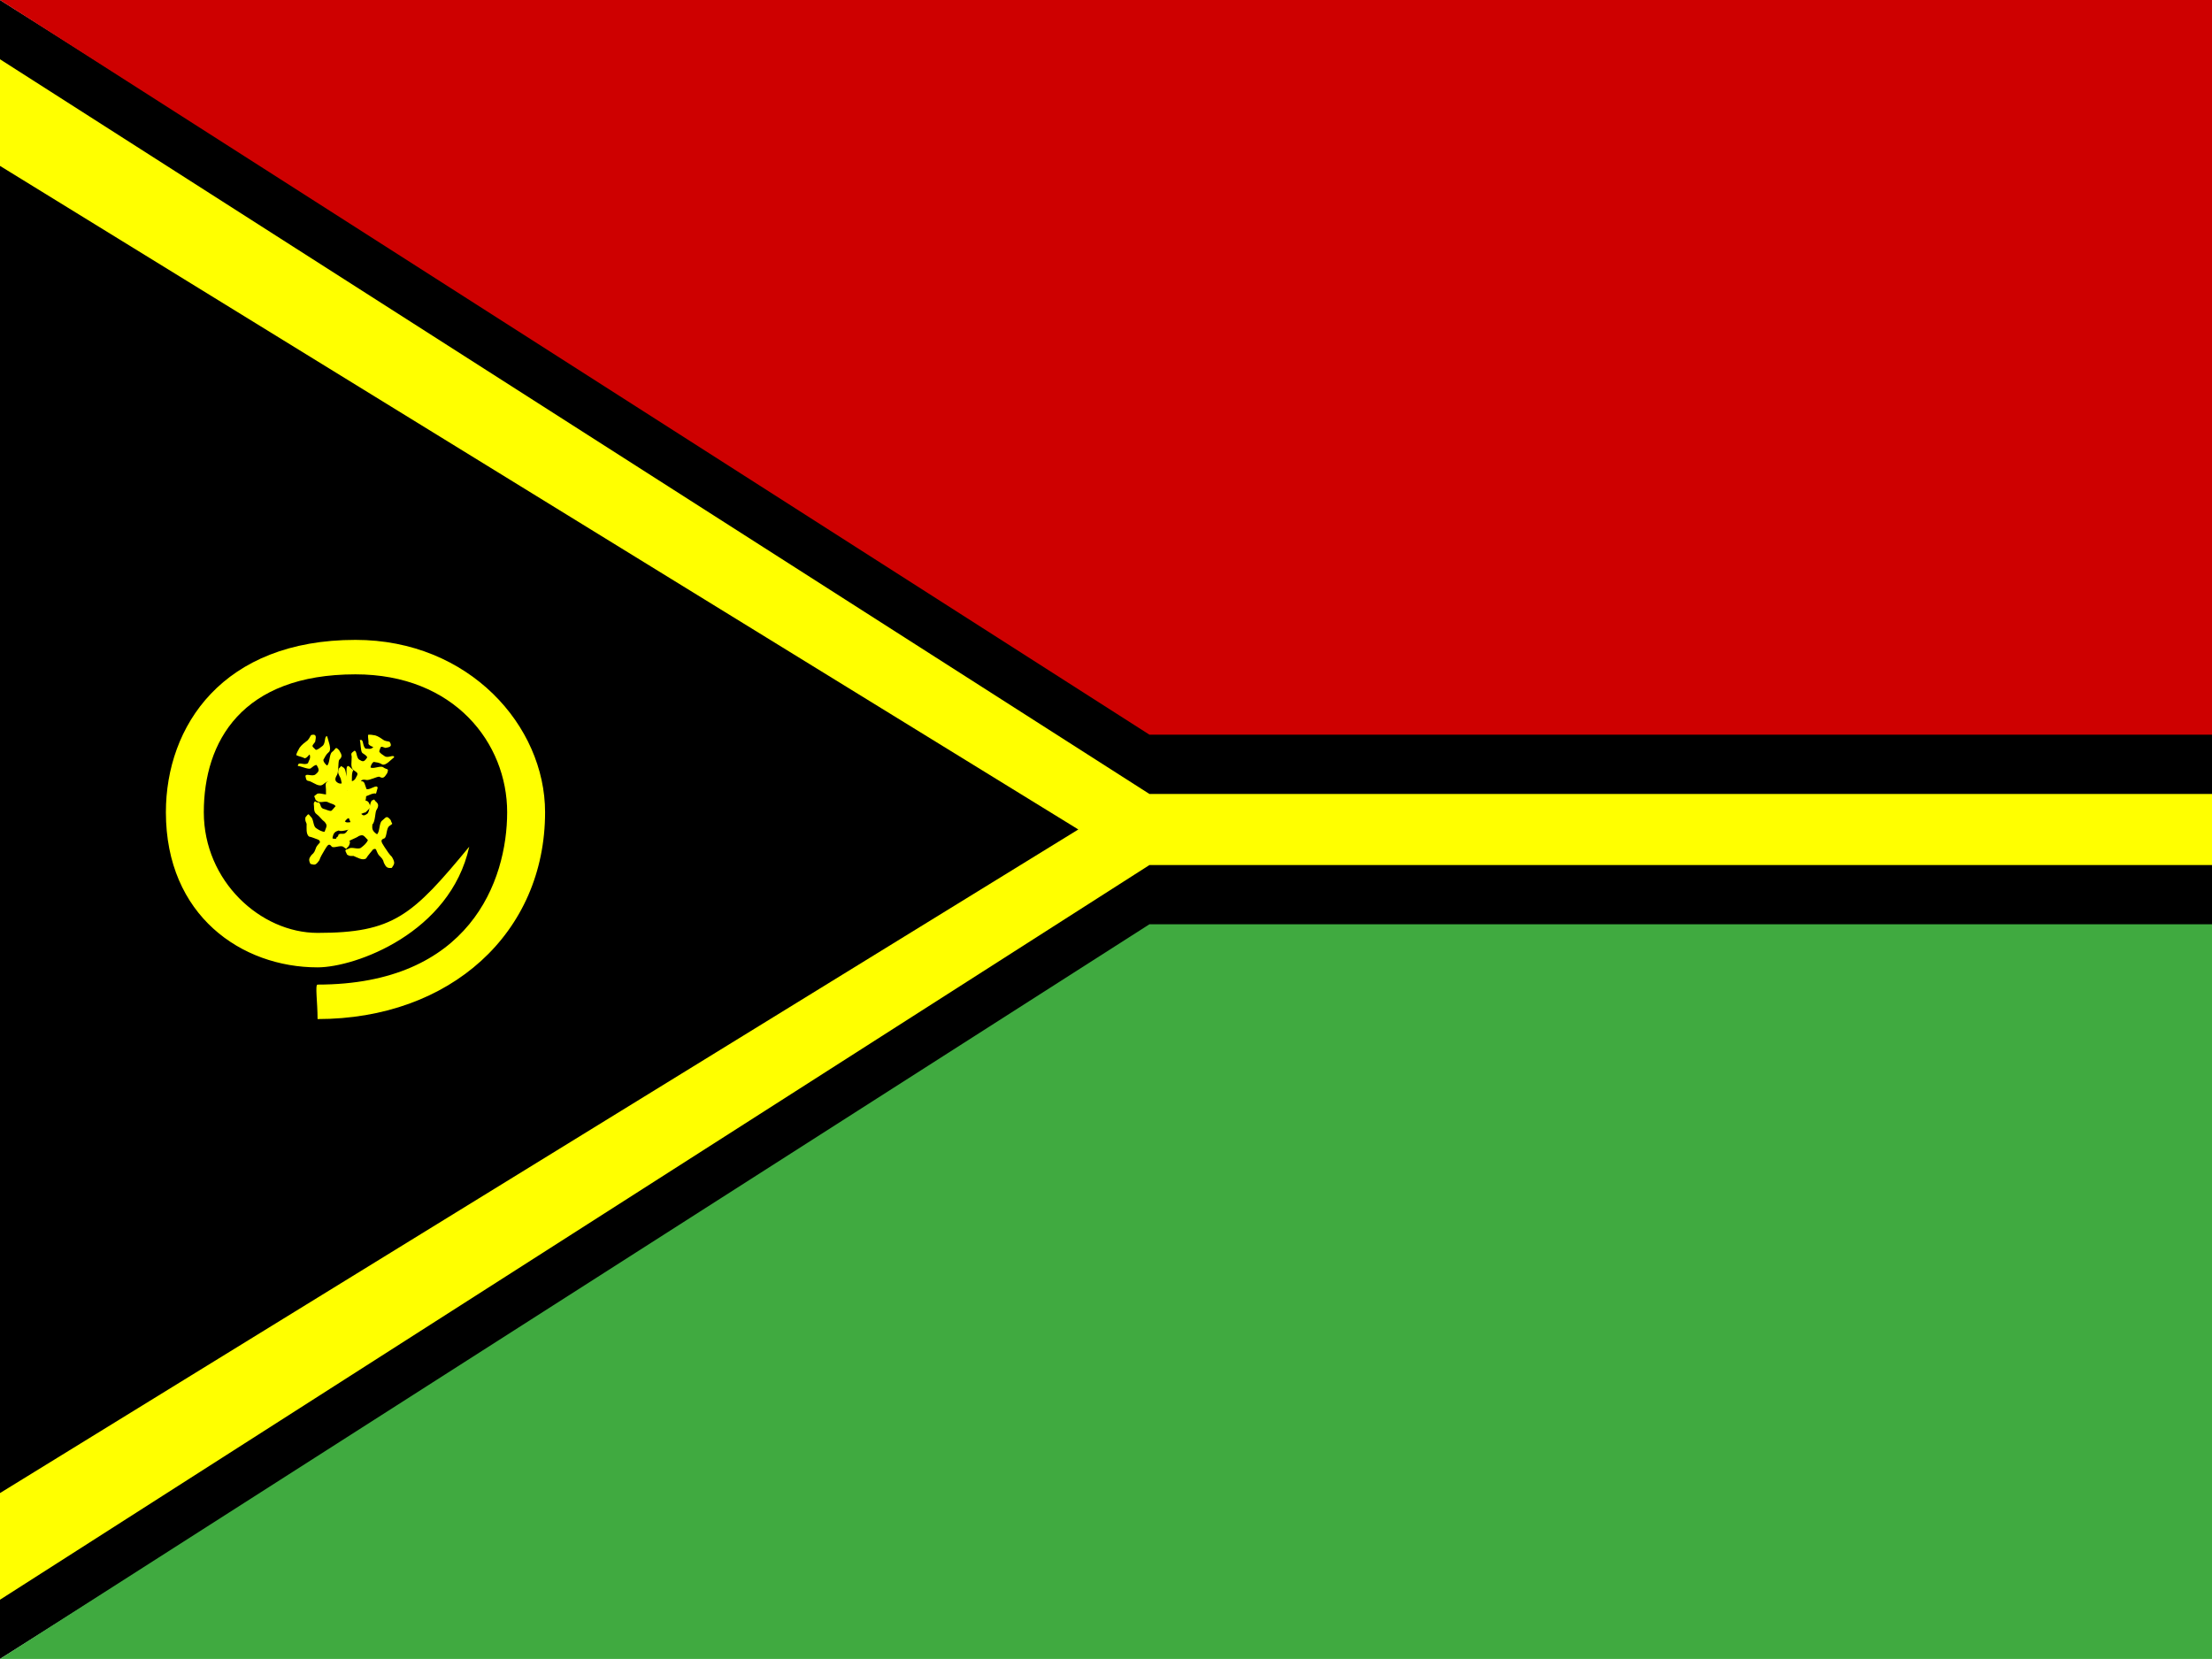
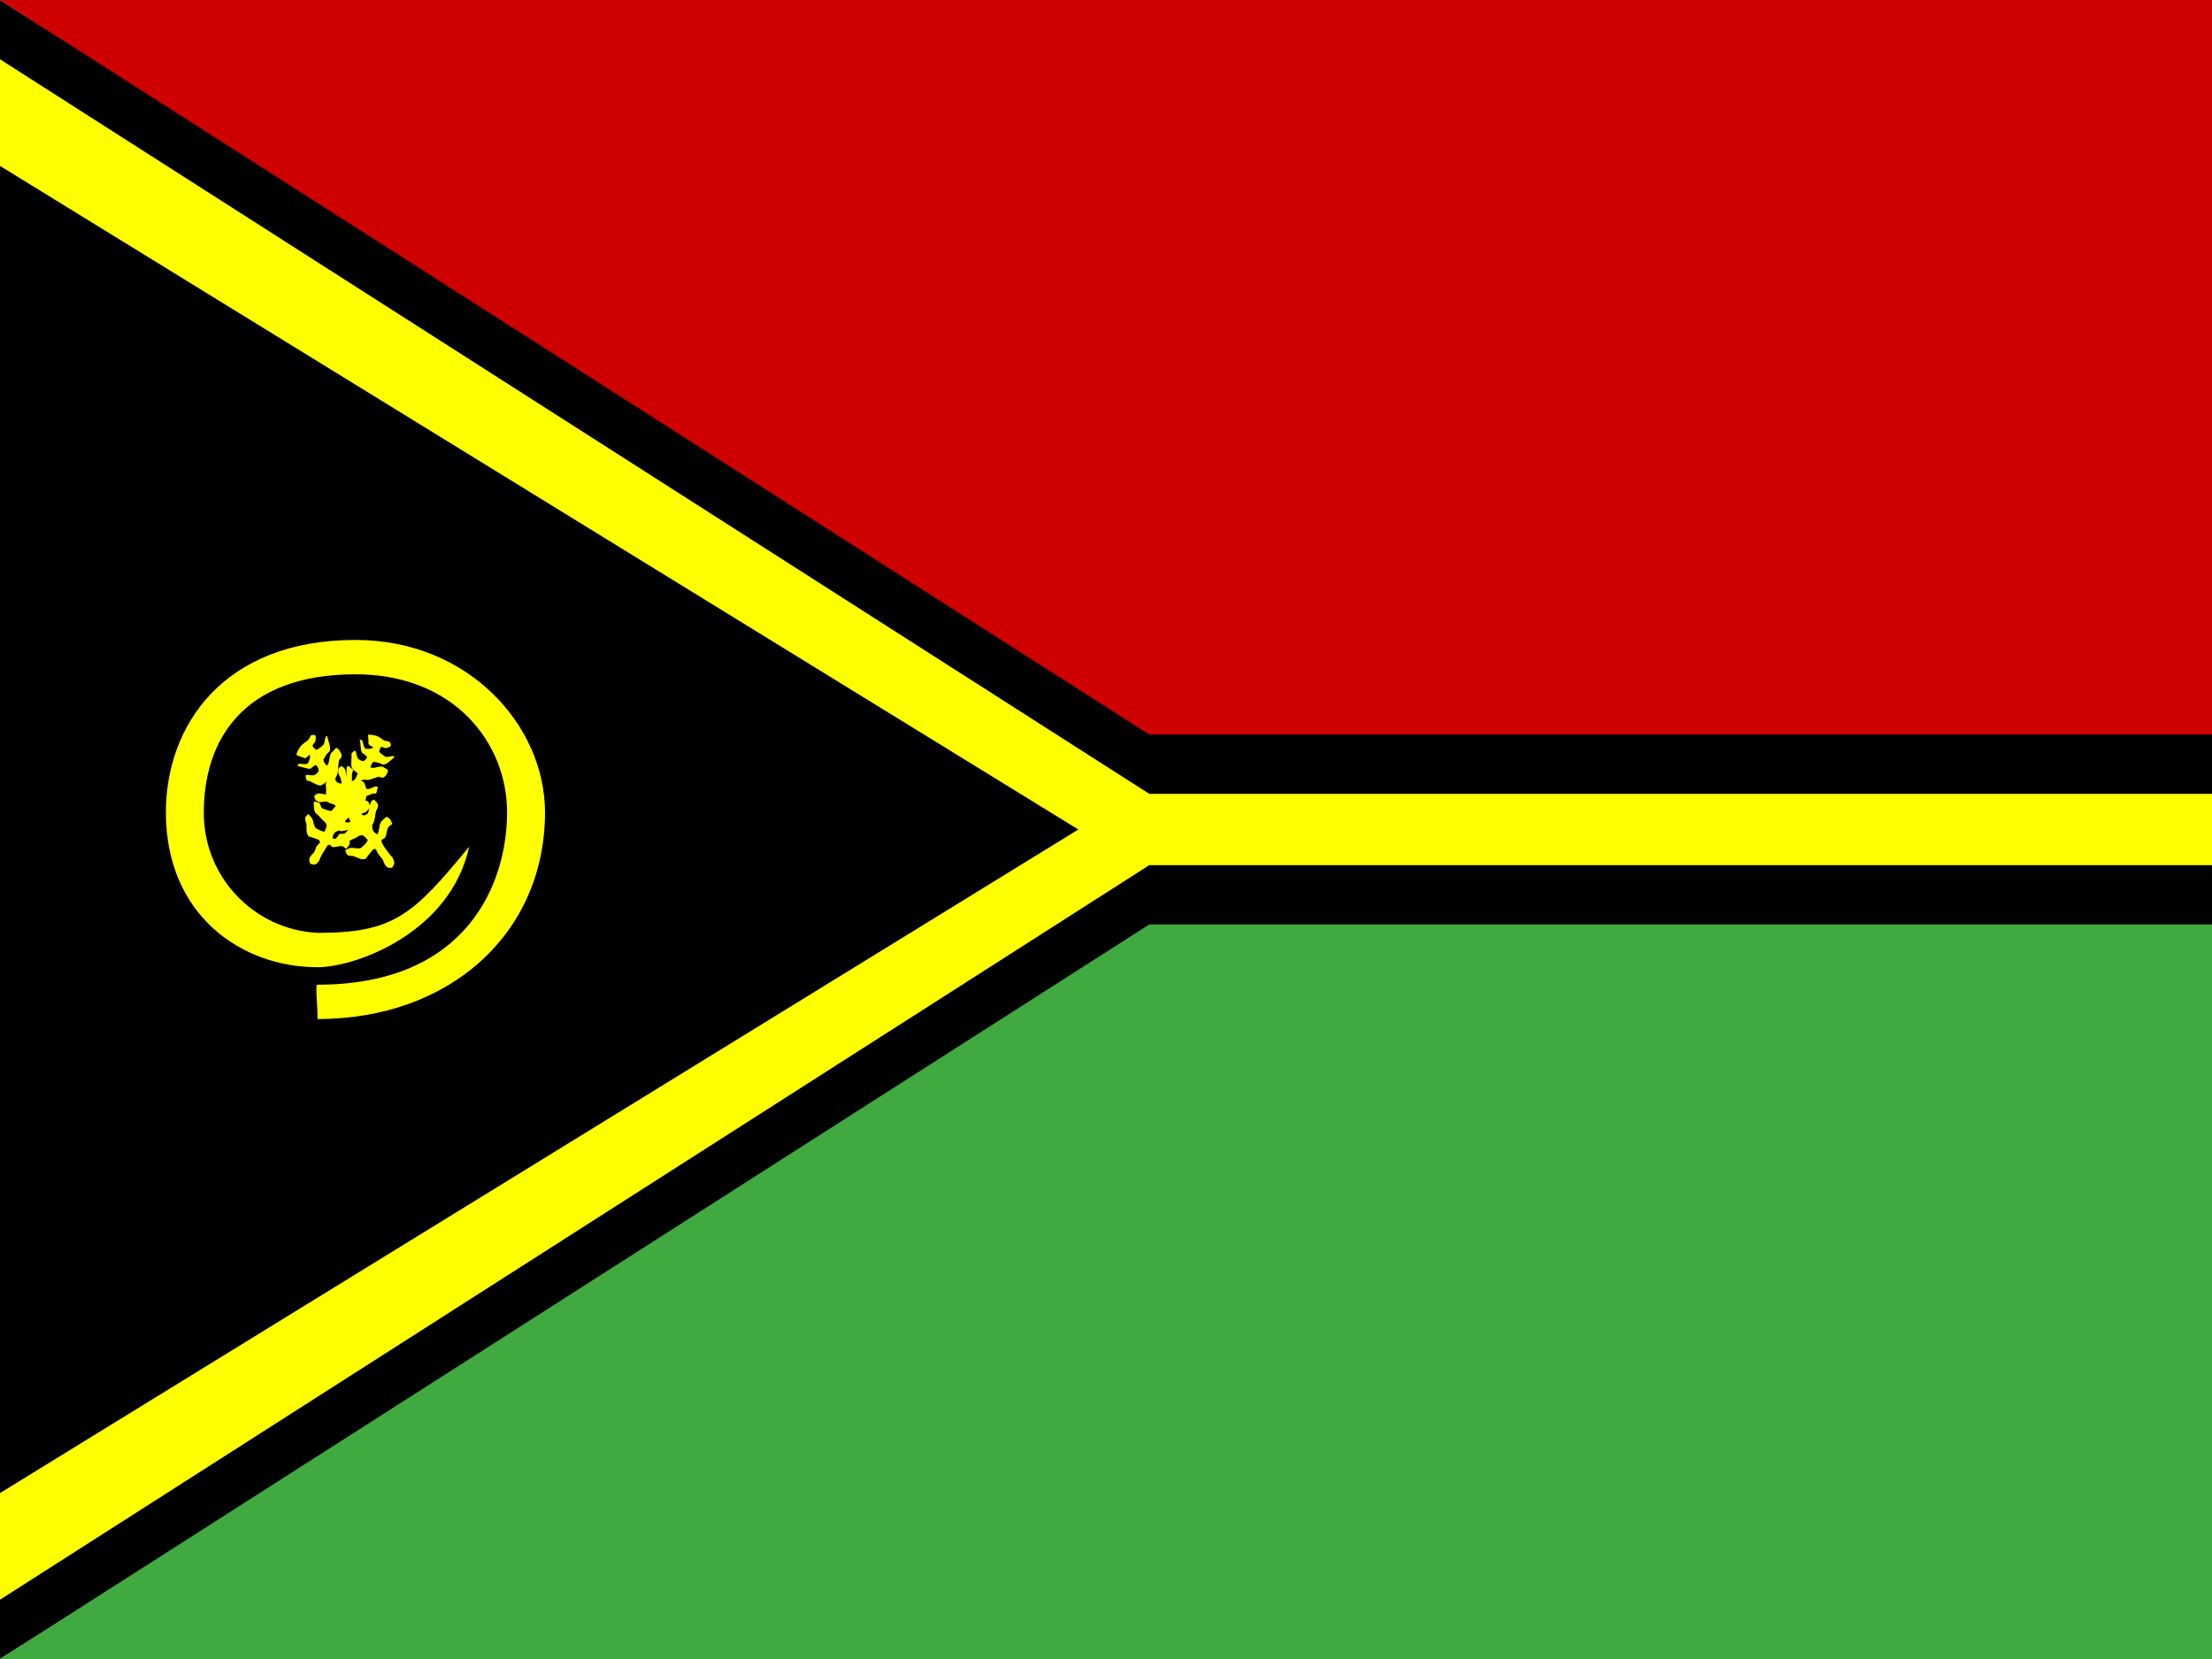
<svg xmlns="http://www.w3.org/2000/svg" height="480" width="640">
  <defs>
    <clipPath id="a">
-       <path fill-opacity=".67" d="M0 0h682.67v512H0z" />
+       <path fill-opacity=".7" d="M0 0h682.7v512H0z" />
    </clipPath>
  </defs>
  <g clip-path="url(#a)" transform="scale(.9375)">
    <g fill-rule="evenodd">
-       <path d="M0 0l347.415 219.424h420.56v73.142h-420.56L0 511.98V-.003z" />
-       <path d="M0 493.705l354.733-226.732h413.242v-21.941H354.733L0 18.29V51.2l332.79 204.789L0 460.789V493.7z" fill="#ff0" />
-       <path d="M0 511.984l354.733-226.732h413.242v226.732H0z" fill="#40aa40" />
-       <path d="M0 0l354.733 226.732h413.242V0H0z" fill="#ce0000" />
-       <path d="M95.806 266.623c1.227.27 1.55.62 2.766-1.162.261-.897 1.023-2.152 1.686-3.264.887-1.456 1.276-2.04 2.11-.933.54.633 2.69-.534 3.582.078 1.379.917.55.784 1.68-.207.867-1.848.103-1.63-1.12-2.47-.859-.59-3.052.626-3.91.037.3-1.846.888-2.044 1.95-2.403.804.552 3.146-.42 3.87-.404 1.022.214 1.932.327 2.254-1.174.505-1.063.285-.33-.12-1.103-.858-.589-3.051.627-3.91.037-1.115-.844-.931-1.158-.28-2.573.872-.479 1.521-.247 2.599.423 1.109.762 2.856-.718 3.829-.772.875-.995 1.907-1.327 1.255-2.54-.365-.921-.639-1.025-1.84-1.263-1.227-.842-2.826.7-3.293-.56.974-1.395 1.337-1.097 2.518-.312.76.26 3.054-1.1 3.79-1.14 1.092-.316.563.913 1.334-1.805-.267-1.178-2.243.723-3.358.416-1.07.143-1.922-.236-2.023-1.389.016-1.55.785-1.656 1.887-1.426.97.174 3.159-1.031 3.973-1.014 1.159.616 1.526.386 2.438-1.047.673-1.692-.073-.993-1.223-1.86-.858-.59-3.051.626-3.91.037.15-.625.422-1.385 1.007-1.69.846.167 1.574.129 2.639.791 1.047.458 2.772-1.565 3.669-2.243-.17-.964-1.884.408-2.926-.308-.66-.453-1.488-.929-1.695-1.504.591-1.688.303-1.604 1.926-1.058.864-.225 2.328-.212 1.335-1.805-.158-.257-1.013-.166-1.759-.527-.9-.618-1.765-1.24-2.718-1.527-.688-.106-1.687-.328-2.231-.17-.058 1.003.195 1.64.136 2.814.448.732 1.295.75 1.472 1.01-.9.79-1.386.386-2.335.438-1.13-.775-.482-3.18-1.815-2.606.307.706.196 3.375.768 3.928.604.415 1.373.82 1.511 1.378-.96 1.478-1.324 1.395-2.478.68-.964-.662-.66-2.833-1.487-2.722-1.016.767-1.033.732-.823 1.816.054 1.417-.512 3.39.624 4.17 1.367.969 1.54.854.464 2.7-.741.898-1.157.734-2.007.323-.914-.628-.716-2.942-1.423-3.7-1.34-.8-.564-.77-1.68.209-.344 1.256-.094 1.587.465 2.7.454.69.425 3.051 1.2 3.204 1.25.716 1.295.572-.128 1.954-1.117.044-1.597.35-2.454-.665-1.04-.784-.39-3.202-1.712-3.216-1.224.1-1.49.132-1.334 1.805.211 1.472-.336 3.788.848 4.664 1.108.506 1.778.473 2.167 1.147-.345.303-.995 1.24-1.375 1.438-.776.055-1.576-.482-2.455-.665-1.044-.481-.572-1.413-1.407-1.987-.966.313-.983-1.037-1.495.334.198 1.126-.183 2.596.872 3.32.858.59 1.613 1.788 2.47 2.377.985 1.165.599 1.368-.007 3.056-.821.023-1.784-.545-2.678-1.159-.858-.589-.71-2.868-1.568-3.457-.742-.73-.527-1.353-1.679.208-.108 1.107.099 1.187.384 1.964.033 1.131-.27 3.216.769 3.93 1.05.211 2.182.76 3.006 1.043.79.926.103.745-.783 2.183-.557 1.44-.563 1.695-1.439 2.414-.76 1.013-1.06 1.458-.375 2.804z" fill="#ff0" />
-       <path d="M120.918 267.849c.736-1.195 1.187-1.398.034-3.402-.72-.636-1.568-1.946-2.325-3.096-.984-1.523-1.366-2.17-.016-2.613.796-.321.58-3.07 1.497-3.773 1.39-1.098.938-.27.477-1.866-1.35-1.66-1.454-.762-2.712.202-.883.676-.64 3.49-1.522 4.167-1.576-1.057-1.523-1.76-1.43-3.032.827-.633.866-3.508 1.169-4.27.603-1.001 1.07-1.922-.18-2.864-.775-.96-.19-.434-1.06-.313-.883.676-.64 3.49-1.522 4.167-1.22.847-1.435.526-2.475-.731-.092-1.118.38-1.714 1.423-2.59 1.141-.874.478-3.32.815-4.376-.565-1.327-.46-2.555-1.832-2.347-.991.018-1.195.268-1.891 1.448-1.262.967-.482 3.281-1.826 3.274-.893-1.592-.475-1.859.716-2.8.541-.701.207-3.682.462-4.479.144-1.287 1.062-.233-1.126-2.139-1.188-.187-.23 2.671-.955 3.732-.294 1.194-.982 1.948-2.08 1.594-1.416-.637-1.208-1.496-.558-2.574.546-.96.31-3.767.65-4.624 1.027-.985.962-1.467.01-3.008-1.286-1.391-.941-.319-2.195.555-.883.676-.64 3.491-1.522 4.167-.514-.41-1.104-1.001-1.15-1.745.49-.831.744-1.62 1.776-2.486.837-.929-.333-3.57-.599-4.793-.953-.204-.376 2.164-1.447 2.985-.68.52-1.445 1.209-2.056 1.199-1.314-1.303-1.352-.964-.205-2.47.138-1.006.732-2.556-1.125-2.138-.3.065-.556 1.01-1.184 1.657-.926.709-1.842 1.38-2.484 2.277-.37.688-.973 1.66-1.044 2.3.898.463 1.583.45 2.638.98.85-.182 1.203-1.074 1.513-1.158.367 1.272-.198 1.626-.527 2.654-1.162.89-3.11-.759-3.116.886.771-.044 3.177 1.142 3.913.755.62-.475 1.298-1.131 1.866-1.055.975 1.612.753 1.965-.362 2.904-.992.76-2.864-.43-3.091.492.3 1.385.261 1.39 1.34 1.6 1.322.509 2.908 1.898 4.076 1.003 1.434-1.064 1.398-1.294 2.663.586.53 1.147.214 1.523-.502 2.26-.94.721-2.985-.414-3.962.034-1.268 1.103-.932.29-.477 1.866 1.016.869 1.42.735 2.663.586.815-.206 2.97.769 3.42.007 1.155-1.042 1.04-1.146 1.742.916-.404 1.205-.314 1.837-1.587 2.341-1.134.79-3.095-.865-3.634.532-.395 1.34-.471 1.635 1.126 2.14 1.436.363 3.344 1.87 4.62.962.905-.974 1.141-1.699 1.915-1.842.141.487.742 1.552.772 2.034-.257.847-1.069 1.482-1.587 2.341-.857.918-1.525.043-2.384.701-.097 1.15-1.343.63-.288 1.721 1.113.24 2.31 1.232 3.395.4.882-.675 2.283-.997 3.165-1.673 1.462-.58 1.494-.088 2.803 1.23-.306.88-1.21 1.676-2.13 2.38-.882.677-2.915-.392-3.798.284-.966.496-1.451.02-.477 1.866.973.557 1.13.37 1.956.377 1.052.417 2.845 1.572 3.913.754.612-1.03 1.567-2.013 2.154-2.775 1.165-.47.725.189 1.693 1.704 1.1 1.166 1.332 1.275 1.644 2.493.627 1.21.916 1.708 2.424 1.519z" fill="#ff0" />
-       <path d="M98.007 314.504c0-5.32-.825-10.639 0-10.639 46.81 0 58.511-31.916 58.511-53.195 0-21.277-16.26-42.554-46.809-42.554-35.108 0-46.81 20.787-46.81 42.554 0 21.278 17.555 37.237 35.108 37.237 23.406 0 29.257-5.32 46.81-26.597-5.851 26.597-35.108 37.237-46.81 37.237-23.405 0-46.809-15.958-46.809-47.875 0-26.596 17.554-53.192 58.514-53.192 35.108 0 58.511 26.597 58.511 53.192 0 37.237-29.256 63.833-70.216 63.833z" fill="#ff0" />
+       <path d="M0 0l347.4 219.4H768v73.2H347.4L0 512V0z" />
+       <path d="M0 493.7L354.7 267H768v-22H354.7L0 18.3v32.9L332.8 256 0 460.8v32.9z" fill="#ff0" />
+       <path d="M0 512l354.7-226.7H768V512H0z" fill="#40aa40" />
+       <path d="M0 0l354.7 226.7H768V0H0z" fill="#ce0000" />
+       <path d="M95.8 266.6c1.2.3 1.6.6 2.8-1.1.2-1 1-2.2 1.7-3.3.8-1.5 1.2-2 2-1 .6.7 2.8-.5 3.7.1 1.3 1 .5.8 1.6-.2.9-1.8.1-1.6-1-2.4-1-.6-3.1.6-4 0 .3-1.8.9-2 2-2.4.8.6 3.1-.4 3.8-.4 1 .2 2 .3 2.3-1.2.5-1 .3-.3-.1-1-.9-.7-3.1.5-4 0-1-.9-.9-1.2-.2-2.6.8-.5 1.5-.3 2.6.4 1 .8 2.8-.7 3.8-.8.9-1 1.9-1.3 1.2-2.5-.3-1-.6-1-1.8-1.3-1.2-.8-2.8.7-3.3-.5 1-1.4 1.4-1.1 2.5-.3.8.2 3-1.1 3.8-1.2 1.1-.3.6 1 1.4-1.8-.3-1.2-2.3.7-3.4.4-1 .2-2-.2-2-1.4 0-1.5.8-1.6 1.9-1.4 1 .2 3.1-1 4-1 1 .6 1.5.4 2.4-1 .6-1.7-.1-1-1.2-2-1-.5-3.1.7-4 .1.2-.6.5-1.4 1-1.7.9.2 1.6.2 2.7.8 1 .5 2.8-1.5 3.7-2.2-.2-1-2 .4-3-.3-.6-.5-1.5-1-1.7-1.5.6-1.7.3-1.6 2-1 .8-.3 2.3-.3 1.3-1.9-.2-.2-1-.2-1.8-.5-.9-.6-1.7-1.3-2.7-1.5-.7-.1-1.7-.4-2.2-.2 0 1 .2 1.6.1 2.8.5.7 1.3.8 1.5 1-.9.8-1.4.4-2.3.5-1.2-.8-.5-3.2-1.9-2.7.4.8.2 3.4.8 4 .6.4 1.4.8 1.5 1.4-1 1.4-1.3 1.3-2.5.6-1-.6-.6-2.8-1.4-2.7-1 .8-1 .7-.9 1.8 0 1.4-.5 3.4.7 4.2 1.3 1 1.5.8.4 2.7-.7.9-1.1.7-2 .3-.9-.6-.7-3-1.4-3.7-1.3-.8-.6-.8-1.7.2-.3 1.3 0 1.6.5 2.7.4.7.4 3 1.2 3.2 1.2.7 1.3.6-.1 2-1.2 0-1.6.3-2.5-.7-1-.8-.4-3.2-1.7-3.2-1.2.1-1.5.1-1.3 1.8.2 1.5-.4 3.8.8 4.7 1.1.5 1.8.4 2.2 1.1-.4.3-1 1.3-1.4 1.5-.8 0-1.6-.5-2.5-.7-1-.5-.5-1.4-1.4-2-1 .3-1-1-1.5.3.2 1.2-.1 2.6 1 3.4.8.5 1.5 1.7 2.4 2.3 1 1.2.6 1.4 0 3-.9.1-1.8-.5-2.7-1-.9-.7-.7-3-1.6-3.5-.7-.8-.5-1.4-1.7.2 0 1 .1 1.2.4 2 0 1-.2 3.2.8 3.9 1 .2 2.2.7 3 1 .8 1 .1.8-.8 2.2-.5 1.4-.5 1.7-1.4 2.4-.8 1-1 1.5-.4 2.8z" fill="#ff0" />
+       <path d="M121 267.8c.7-1.1 1.1-1.3 0-3.4-.8-.6-1.6-1.9-2.4-3-1-1.6-1.3-2.2 0-2.7.8-.3.6-3 1.5-3.7 1.4-1.1 1-.3.5-1.9-1.4-1.7-1.5-.8-2.7.2-1 .7-.7 3.5-1.5 4.2-1.6-1-1.6-1.8-1.5-3 .8-.7.9-3.6 1.2-4.3.6-1 1-2-.2-2.9-.8-1-.2-.4-1-.3-1 .7-.7 3.5-1.6 4.2-1.2.8-1.4.5-2.4-.8-.1-1 .3-1.7 1.4-2.6 1.1-.8.5-3.3.8-4.3-.6-1.4-.5-2.6-1.8-2.4-1 0-1.2.3-2 1.5-1.2 1-.4 3.2-1.8 3.2-.9-1.6-.4-1.8.8-2.8.5-.7.2-3.6.4-4.4.2-1.3 1-.3-1.1-2.2-1.2-.2-.2 2.7-1 3.7-.3 1.2-1 2-2 1.6-1.5-.6-1.2-1.5-.6-2.5.5-1 .3-3.8.7-4.7 1-1 1-1.4 0-3-1.3-1.4-1-.3-2.2.6-1 .7-.7 3.5-1.6 4.2-.5-.5-1-1-1.1-1.8.5-.8.7-1.6 1.8-2.5.8-.9-.4-3.5-.6-4.8-1-.2-.4 2.2-1.5 3-.7.5-1.4 1.2-2 1.2-1.3-1.3-1.4-1-.2-2.5.1-1 .7-2.5-1.2-2-.3 0-.5 1-1.1 1.6-1 .7-1.9 1.3-2.5 2.2-.4.7-1 1.7-1 2.3.8.5 1.5.5 2.6 1 .8-.2 1.2-1 1.5-1.1.3 1.2-.2 1.6-.5 2.6-1.2 1-3.2-.7-3.2 1 .8-.1 3.2 1 4 .7.6-.5 1.2-1.2 1.8-1 1 1.5.8 1.9-.3 2.8-1 .8-3-.4-3.1.5.3 1.4.2 1.4 1.3 1.6 1.3.5 3 1.9 4 1 1.5-1 1.5-1.3 2.7.6.6 1.1.3 1.5-.5 2.3-.9.7-3-.5-4 0-1.2 1-.9.3-.4 1.9 1 .8 1.4.7 2.7.5.8-.2 3 .8 3.4 0 1.1-1 1-1.1 1.7 1-.4 1.2-.3 1.8-1.6 2.3-1.1.8-3-.9-3.6.5-.4 1.4-.5 1.7 1.1 2.2 1.5.3 3.4 1.8 4.6 1 1-1 1.2-1.8 2-2 .1.6.7 1.6.7 2.1-.2.9-1 1.5-1.6 2.4-.8.9-1.5 0-2.3.7-.1 1.1-1.4.6-.3 1.7 1 .2 2.3 1.2 3.4.4.9-.7 2.3-1 3.1-1.7 1.5-.6 1.5 0 2.8 1.2-.3 1-1.2 1.7-2 2.4-1 .7-3-.4-3.9.3-1 .5-1.4 0-.5 1.9 1 .5 1.2.3 2 .4 1 .4 2.8 1.5 3.9.7.6-1 1.6-2 2.2-2.8 1.1-.4.7.2 1.7 1.7 1 1.2 1.3 1.3 1.6 2.5.6 1.2 1 1.7 2.4 1.5z" fill="#ff0" />
+       <path d="M98 314.5c0-5.3-.8-10.6 0-10.6 46.8 0 58.5-32 58.5-53.2 0-21.3-16.2-42.6-46.8-42.6-35.1 0-46.8 20.8-46.8 42.6A37 37 0 0 0 98 287.9c23.4 0 29.3-5.3 46.8-26.6-5.8 26.6-35 37.2-46.8 37.2-23.4 0-46.8-16-46.8-47.8 0-26.6 17.6-53.2 58.5-53.2 35.1 0 58.5 26.6 58.5 53.2 0 37.2-29.2 63.8-70.2 63.8z" fill="#ff0" />
    </g>
  </g>
</svg>
